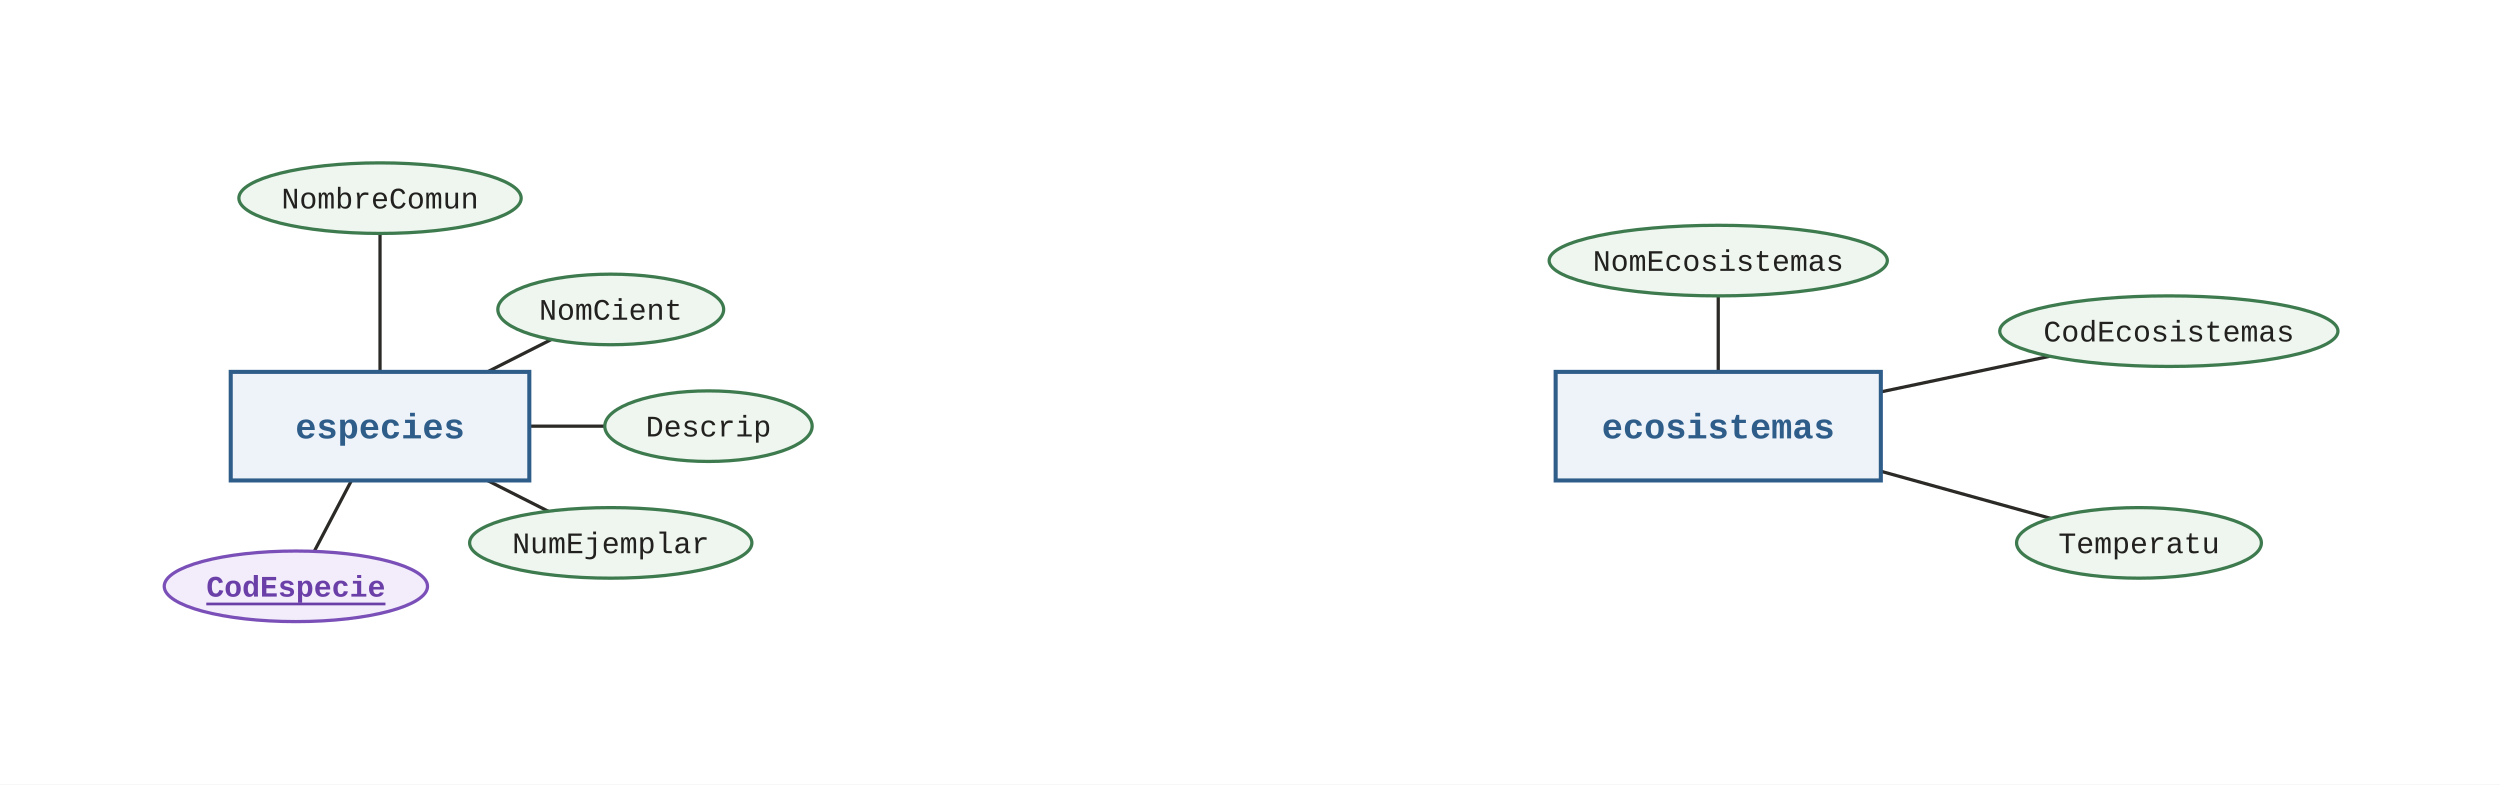
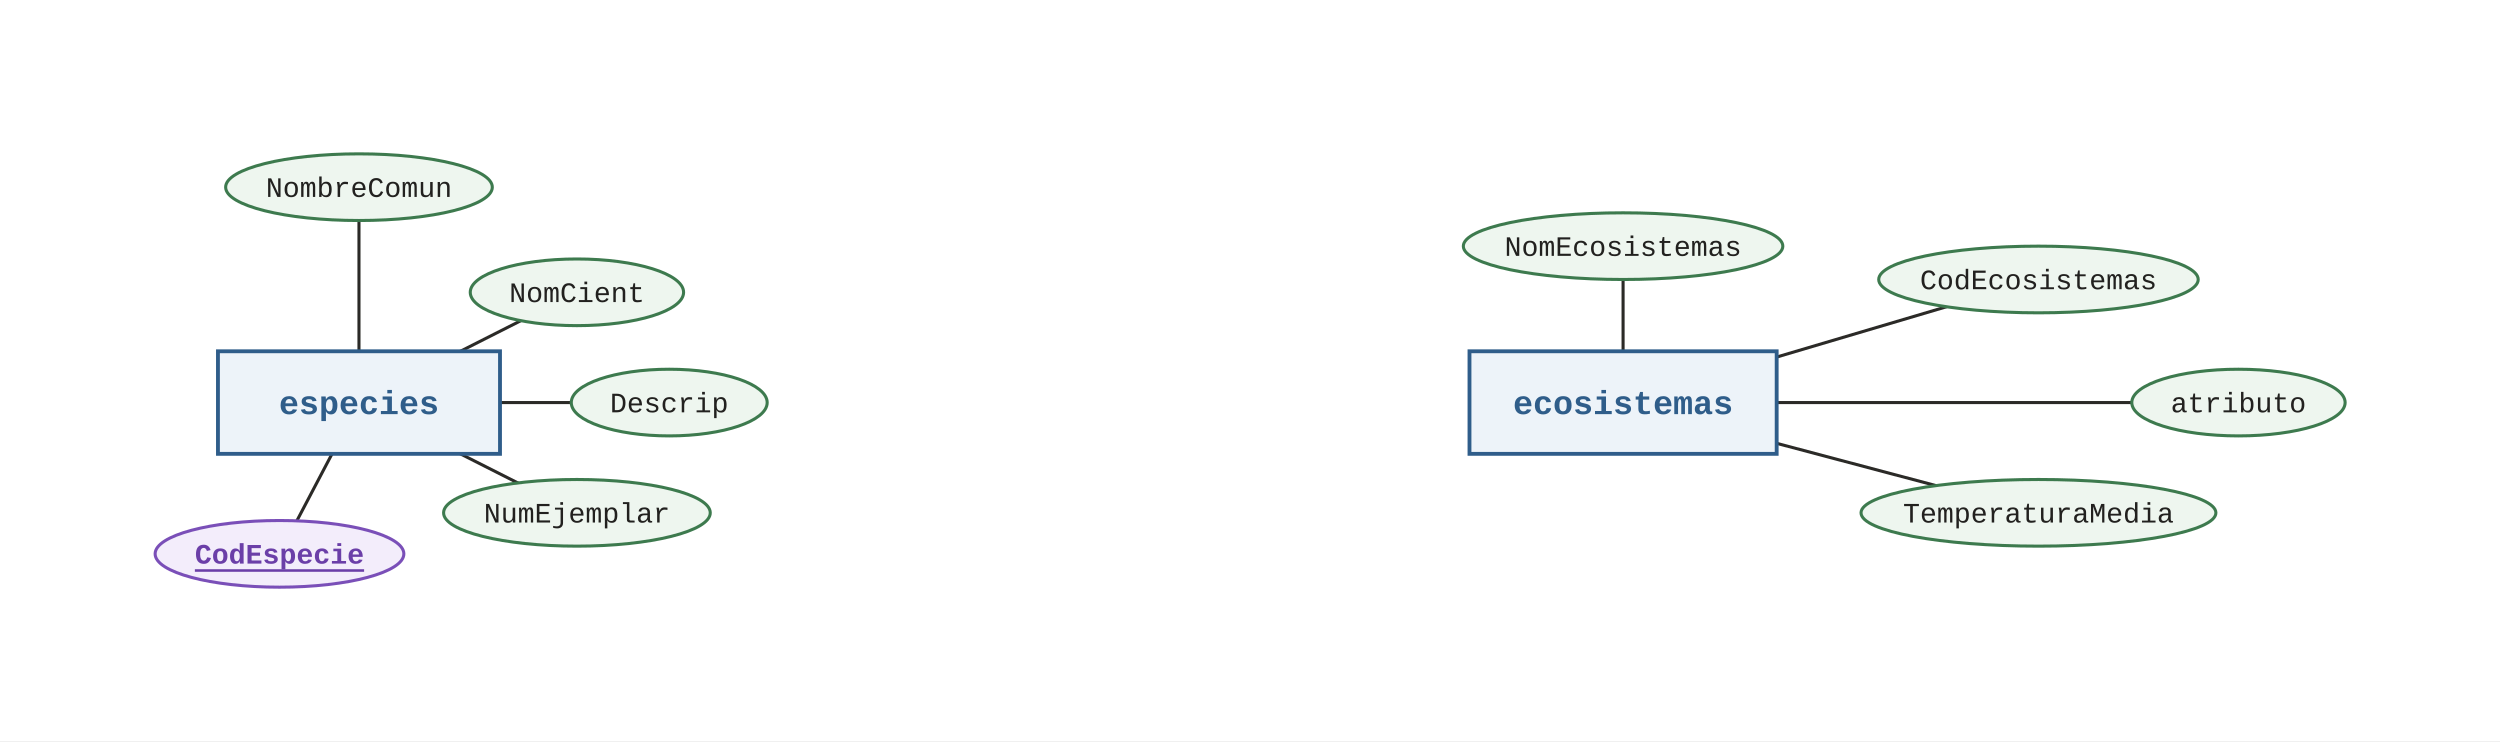
- <svg xmlns="http://www.w3.org/2000/svg" viewBox="2201 1476 921 289" width="921" height="289">
+ <svg xmlns="http://www.w3.org/2000/svg" viewBox="2201 1476 975 289" width="975" height="289">
  <style>.ln{stroke:#2B2A27;stroke-width:1.2}.mk{stroke:#2B2A27;stroke-width:1.5;fill:none}.mo{fill:#FFFFFF;stroke:#2B2A27;stroke-width:1.5}
.ent{fill:#EDF3F9;stroke:#2F5D8A;stroke-width:1.5}.dia{fill:#FBF2E0;stroke:#9C6510;stroke-width:1.5}.att{fill:#EEF6EF;stroke:#3D7A4E;stroke-width:1.2}.att.key{fill:#F3EDFB;stroke:#7A4FB8}.att.dr{stroke-dasharray:4 3}
.ent.in,.dia.in{fill:none}.dup{stroke:#C0362C;stroke-width:2.4}
.tx{fill:#22211F;font:11px Consolas,'JetBrains Mono','Courier New',monospace}.txk{fill:#6B3FA8;font-weight:600}.tb{font:600 13px Consolas,'JetBrains Mono','Courier New',monospace;fill:#2F5D8A}.tr{font:600 12px Consolas,'JetBrains Mono','Courier New',monospace;fill:#9C6510}.tt{font:600 10px Consolas,'JetBrains Mono','Courier New',monospace;fill:#6B6A64}
.ul{stroke:#6B3FA8;stroke-width:1}.ul.p{stroke-dasharray:3 2}.card{font:600 11px Consolas,'JetBrains Mono','Courier New',monospace;fill:#A2441C;paint-order:stroke;stroke:#FFFFFF;stroke-width:4px;stroke-linejoin:round}.cardq{fill:#6B6A64}
.tbox{fill:#FFFFFF;stroke:#A9B2C0;stroke-width:1}.thd{fill:#33557F}.thx{font:600 12.5px Consolas,'JetBrains Mono','Courier New',monospace;fill:#FFFFFF}.cx{font:11.5px Consolas,'JetBrains Mono','Courier New',monospace;fill:#22211F}.cpk{fill:#6B3FA8;font-weight:600}.cfk{fill:#A3304A}.cty{fill:#6B6A64;font-weight:400}.uq{font:600 9px Consolas,'JetBrains Mono','Courier New',monospace;fill:#2A7F8F}
.lk{stroke:#6B6A64;stroke-width:1.4;fill:none}.lk.dash{stroke-dasharray:6 4}.lkm{stroke:#6B6A64;stroke-width:1.5;fill:none}.lko{fill:#FFFFFF;stroke:#6B6A64;stroke-width:1.5}
.ipk{fill:#8E5FD0}.ifk{fill:#B4364E}.icol{fill:#2A7F8F}.inul{fill:none;stroke:#2A7F8F;stroke-width:1.3}
.rbox{fill:#FFFFFF;stroke:#22211F;stroke-width:1.1}.rnm{font:600 12.5px Consolas,'JetBrains Mono','Courier New',monospace;fill:#2F5D8A}.rcol{font:12px Consolas,'JetBrains Mono','Courier New',monospace;fill:#22211F}.rpk{font-weight:700;fill:#6B3FA8}.rfk{fill:#A3304A}.rul{stroke:#6B3FA8;stroke-width:1.1}
.rtag{font:600 9.5px Consolas,'JetBrains Mono','Courier New',monospace;fill:#6B6A64}.rarr{fill:none;stroke:#B4364E;stroke-width:1.1}.rhead{fill:#B4364E}
.ent.hd,.dia.hd{fill:none}.ktag{font:700 9px Consolas,'JetBrains Mono','Courier New',monospace;fill:#6B6A64}.rlab{fill:#FFFFFF;stroke:none;opacity:.92}.dia.assoc{stroke-dasharray:5 3}.ln.lid{stroke-width:2.2}.isal{fill:#9C6510}.skt{fill:#2F5D8A}
.thx.dup{fill:#FFC2BD}.cx.dup,.rnm.dup,.rcol.dup{fill:#C0362C;text-decoration:underline}
.note{stroke-width:1.2}.note-fold{stroke-width:1.2}.nc-y{fill:#FFF4C2;stroke:#D2AE36}.nc-b{fill:#DDEBFA;stroke:#7AA3D6}.nc-g{fill:#DFF2E1;stroke:#7DBB87}.nc-p{fill:#FBE1EC;stroke:#D98AAE}.note-fold{filter:brightness(.93)}.note-tx{font:12px 'Segoe UI',Arial,sans-serif;fill:#2B2A27}</style>
-   <rect x="2201" y="1476" width="921" height="289" fill="#ffffff" />
+   <rect x="2201" y="1476" width="975" height="289" fill="#ffffff" />
  <line x1="2341" y1="1633" x2="2341" y2="1549" class="ln" />
  <line x1="2341" y1="1633" x2="2426" y2="1590" class="ln" />
  <line x1="2341" y1="1633" x2="2462" y2="1633" class="ln" />
  <line x1="2341" y1="1633" x2="2426" y2="1676" class="ln" />
  <line x1="2834" y1="1633" x2="2834" y2="1572" class="ln" />
  <line x1="2341" y1="1633" x2="2310" y2="1692" class="ln" />
-   <line x1="2834" y1="1633" x2="3000" y2="1598" class="ln" />
-   <line x1="2834" y1="1633" x2="2989" y2="1676" class="ln" />
+   <line x1="2834" y1="1633" x2="2996" y2="1585" class="ln" />
+   <line x1="2834" y1="1633" x2="2996" y2="1676" class="ln" />
+   <line x1="2834" y1="1633" x2="3074" y2="1633" class="ln" />
  <g class="node" data-id="nmwmlq3st1nugp1q">
    <rect x="2286" y="1613" width="110" height="40" class="ent" />
    <text x="2341" y="1637.5" text-anchor="middle" class="tb">especies</text>
  </g>
  <g class="node" data-id="nmwmlq9kf1nv612j">
    <ellipse cx="2341" cy="1549" rx="52" ry="13" class="att" />
    <text x="2341" y="1552.8" text-anchor="middle" class="tx">NombreComun</text>
  </g>
  <g class="node" data-id="nmwmlqhdt1nxv91i">
    <ellipse cx="2426" cy="1590" rx="41.6" ry="13" class="att" />
    <text x="2426" y="1593.8" text-anchor="middle" class="tx">NomCient</text>
  </g>
  <g class="node" data-id="nmwmlqosf1nzrpx4">
    <ellipse cx="2462" cy="1633" rx="38.2" ry="13" class="att" />
    <text x="2462" y="1636.8" text-anchor="middle" class="tx">Descrip</text>
  </g>
  <g class="node" data-id="nmwmls3cg1o16fms">
    <ellipse cx="2426" cy="1676" rx="52" ry="13" class="att" />
    <text x="2426" y="1679.8" text-anchor="middle" class="tx">NumEjemplar</text>
  </g>
  <g class="node" data-id="nmwmlsuwk1o544am">
    <rect x="2774.1" y="1613" width="119.8" height="40" class="ent" />
    <text x="2834" y="1637.5" text-anchor="middle" class="tb">ecosistemas</text>
  </g>
  <g class="node" data-id="nmwmlt76j1o6eex8">
    <ellipse cx="2834" cy="1572" rx="62.3" ry="13" class="att" />
    <text x="2834" y="1575.8" text-anchor="middle" class="tx">NomEcosistemas</text>
  </g>
  <g class="node" data-id="nmwmlu9zg1o8m304">
    <ellipse cx="2310" cy="1692" rx="48.5" ry="13" class="att key" />
    <text x="2310" y="1695.8" text-anchor="middle" class="tx txk">CodEspecie</text>
    <line x1="2277" y1="1698.5" x2="2343" y2="1698.5" class="ul" />
  </g>
  <g class="node" data-id="nmwmluhgc1oa9xli">
-     <ellipse cx="3000" cy="1598" rx="62.3" ry="13" class="att" />
-     <text x="3000" y="1601.8" text-anchor="middle" class="tx">CodEcosistemas</text>
+     <ellipse cx="2996" cy="1585" rx="62.3" ry="13" class="att" />
+     <text x="2996" y="1588.8" text-anchor="middle" class="tx">CodEcosistemas</text>
  </g>
  <g class="node" data-id="nmwmlutc41ocqgp9">
-     <ellipse cx="2989" cy="1676" rx="45.1" ry="13" class="att" />
-     <text x="2989" y="1679.8" text-anchor="middle" class="tx">Temperatu</text>
+     <ellipse cx="2996" cy="1676" rx="69.2" ry="13" class="att" />
+     <text x="2996" y="1679.8" text-anchor="middle" class="tx">TemperaturaMedia</text>
+   </g>
+   <g class="node" data-id="nmwmlv8u81oe6z0t">
+     <ellipse cx="3074" cy="1633" rx="41.6" ry="13" class="att" />
+     <text x="3074" y="1636.8" text-anchor="middle" class="tx">atributo</text>
  </g>
</svg>
